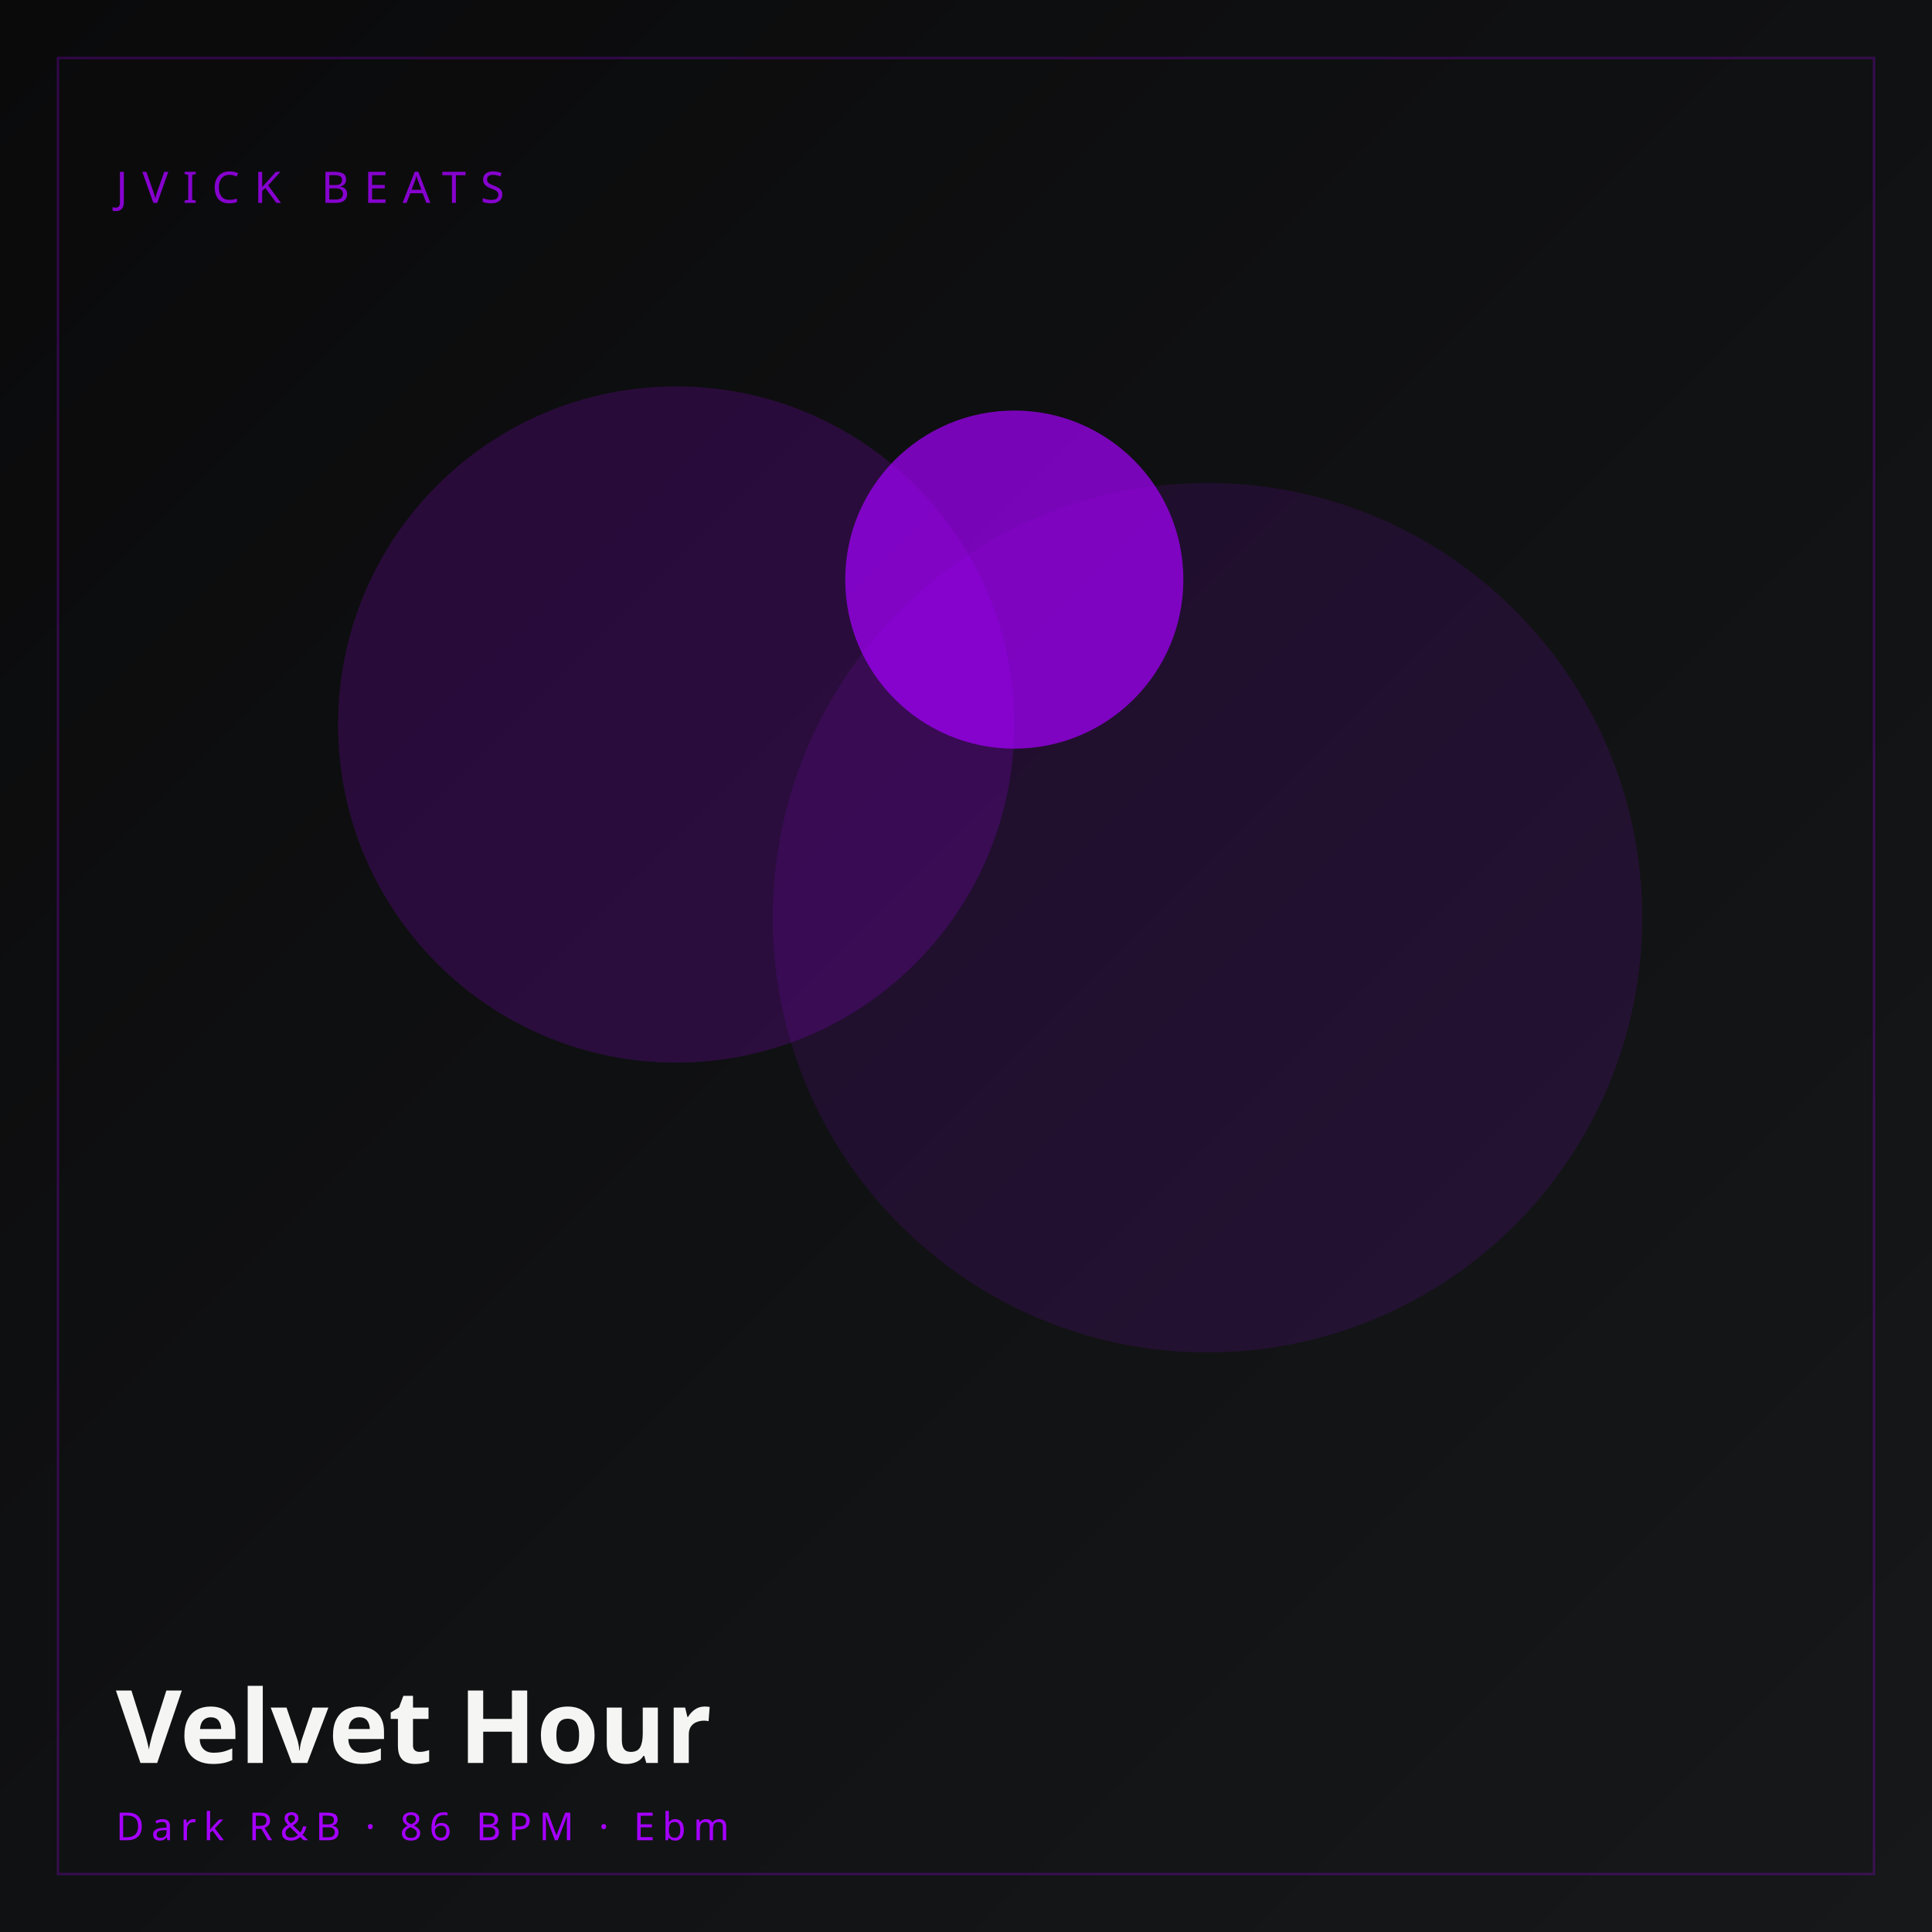
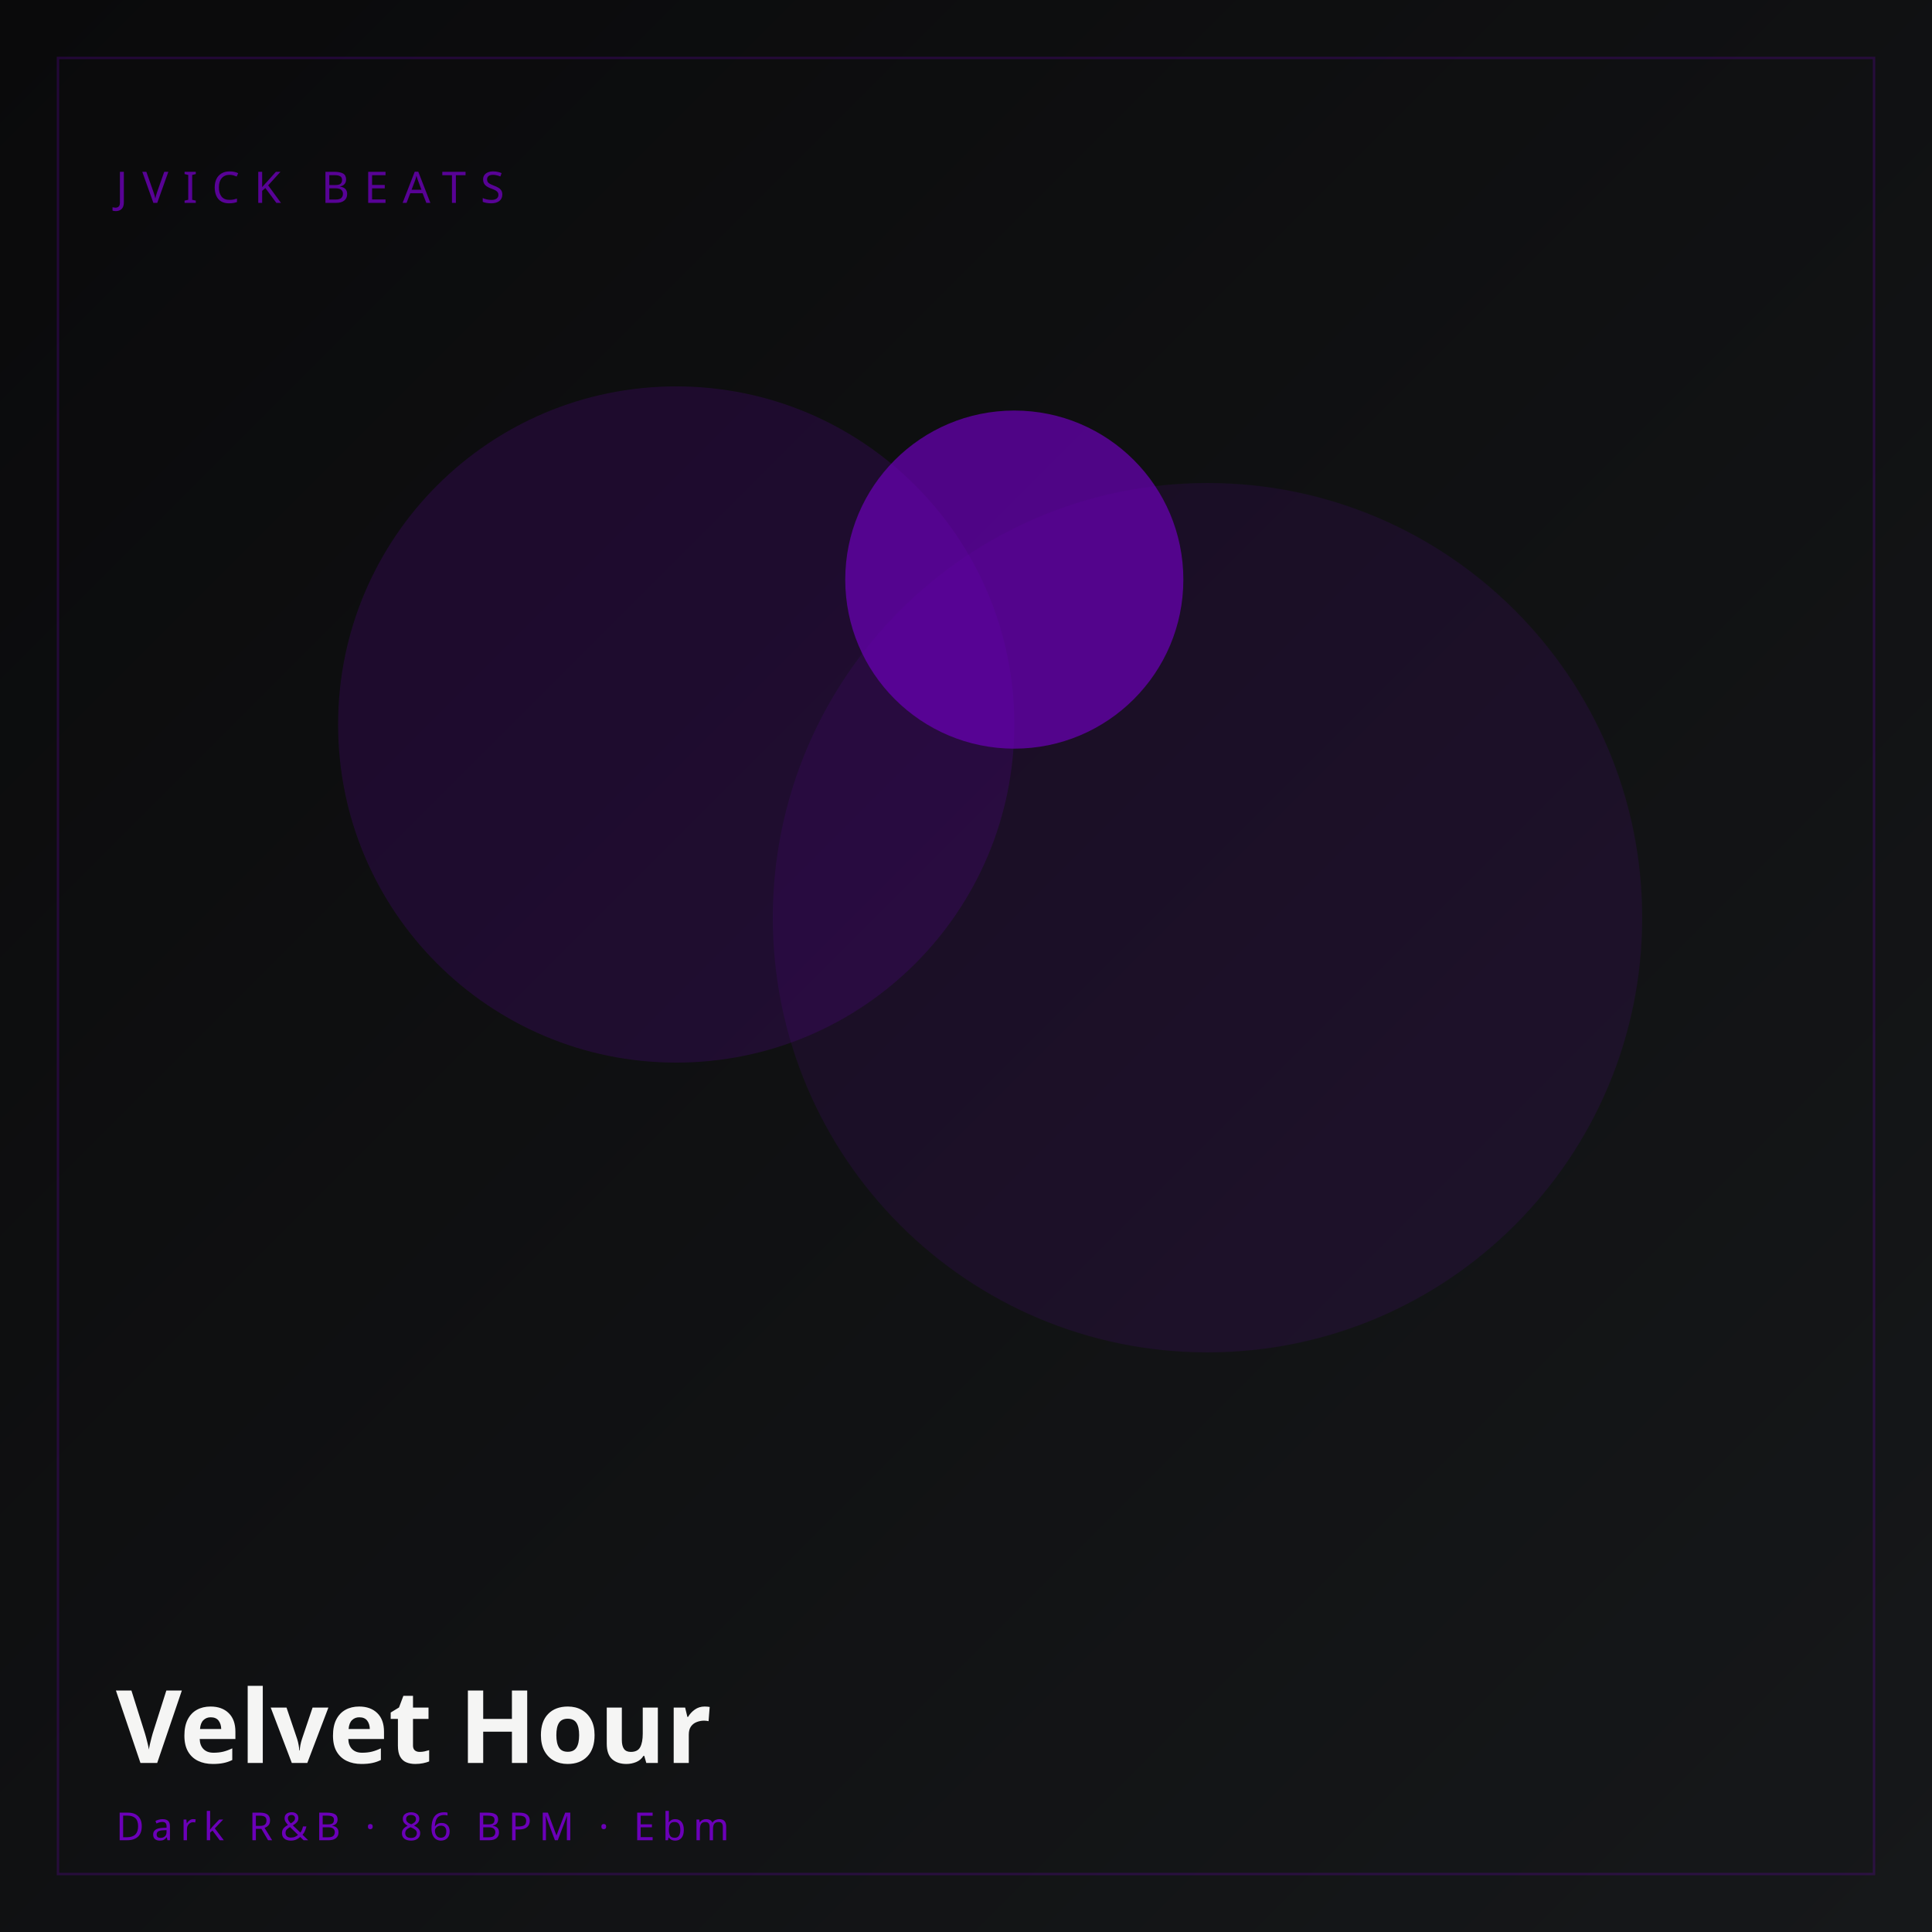
<svg xmlns="http://www.w3.org/2000/svg" viewBox="0 0 800 800" width="800" height="800">
  <defs>
    <linearGradient id="bg" x1="0" y1="0" x2="1" y2="1">
      <stop offset="0%" stop-color="#0a0a0b" />
      <stop offset="100%" stop-color="#16181a" />
    </linearGradient>
  </defs>
  <rect width="800" height="800" fill="url(#bg)" />
-   <rect x="24" y="24" width="752" height="752" fill="none" stroke="#A500FF" stroke-width="1" opacity="0.25" />
-   <circle cx="280" cy="300" r="140" fill="#A500FF" opacity="0.18" />
-   <circle cx="500" cy="380" r="180" fill="#A500FF" opacity="0.12" />
-   <circle cx="420" cy="240" r="70" fill="#A500FF" opacity="0.7" />
-   <text x="48" y="84" fill="#A500FF" font-family="ui-sans-serif, system-ui, sans-serif" font-size="18" letter-spacing="6" opacity="0.8">JVICK BEATS</text>
+   <rect x="24" y="24" width="752" height="752" fill="none" stroke="#6B00B8" stroke-width="1" opacity="0.25" />
+   <circle cx="280" cy="300" r="140" fill="#6B00B8" opacity="0.18" />
+   <circle cx="500" cy="380" r="180" fill="#6B00B8" opacity="0.12" />
+   <circle cx="420" cy="240" r="70" fill="#6B00B8" opacity="0.7" />
+   <text x="48" y="84" fill="#6B00B8" font-family="ui-sans-serif, system-ui, sans-serif" font-size="18" letter-spacing="6" opacity="0.8">JVICK BEATS</text>
  <text x="48" y="730" fill="#f5f5f4" font-family="ui-sans-serif, system-ui, sans-serif" font-size="42" font-weight="700">Velvet Hour</text>
-   <text x="48" y="762" fill="#A500FF" font-family="ui-sans-serif, system-ui, sans-serif" font-size="16" letter-spacing="3">Dark R&amp;B  ·  86 BPM  ·  Ebm</text>
+   <text x="48" y="762" fill="#6B00B8" font-family="ui-sans-serif, system-ui, sans-serif" font-size="16" letter-spacing="3">Dark R&amp;B  ·  86 BPM  ·  Ebm</text>
</svg>
